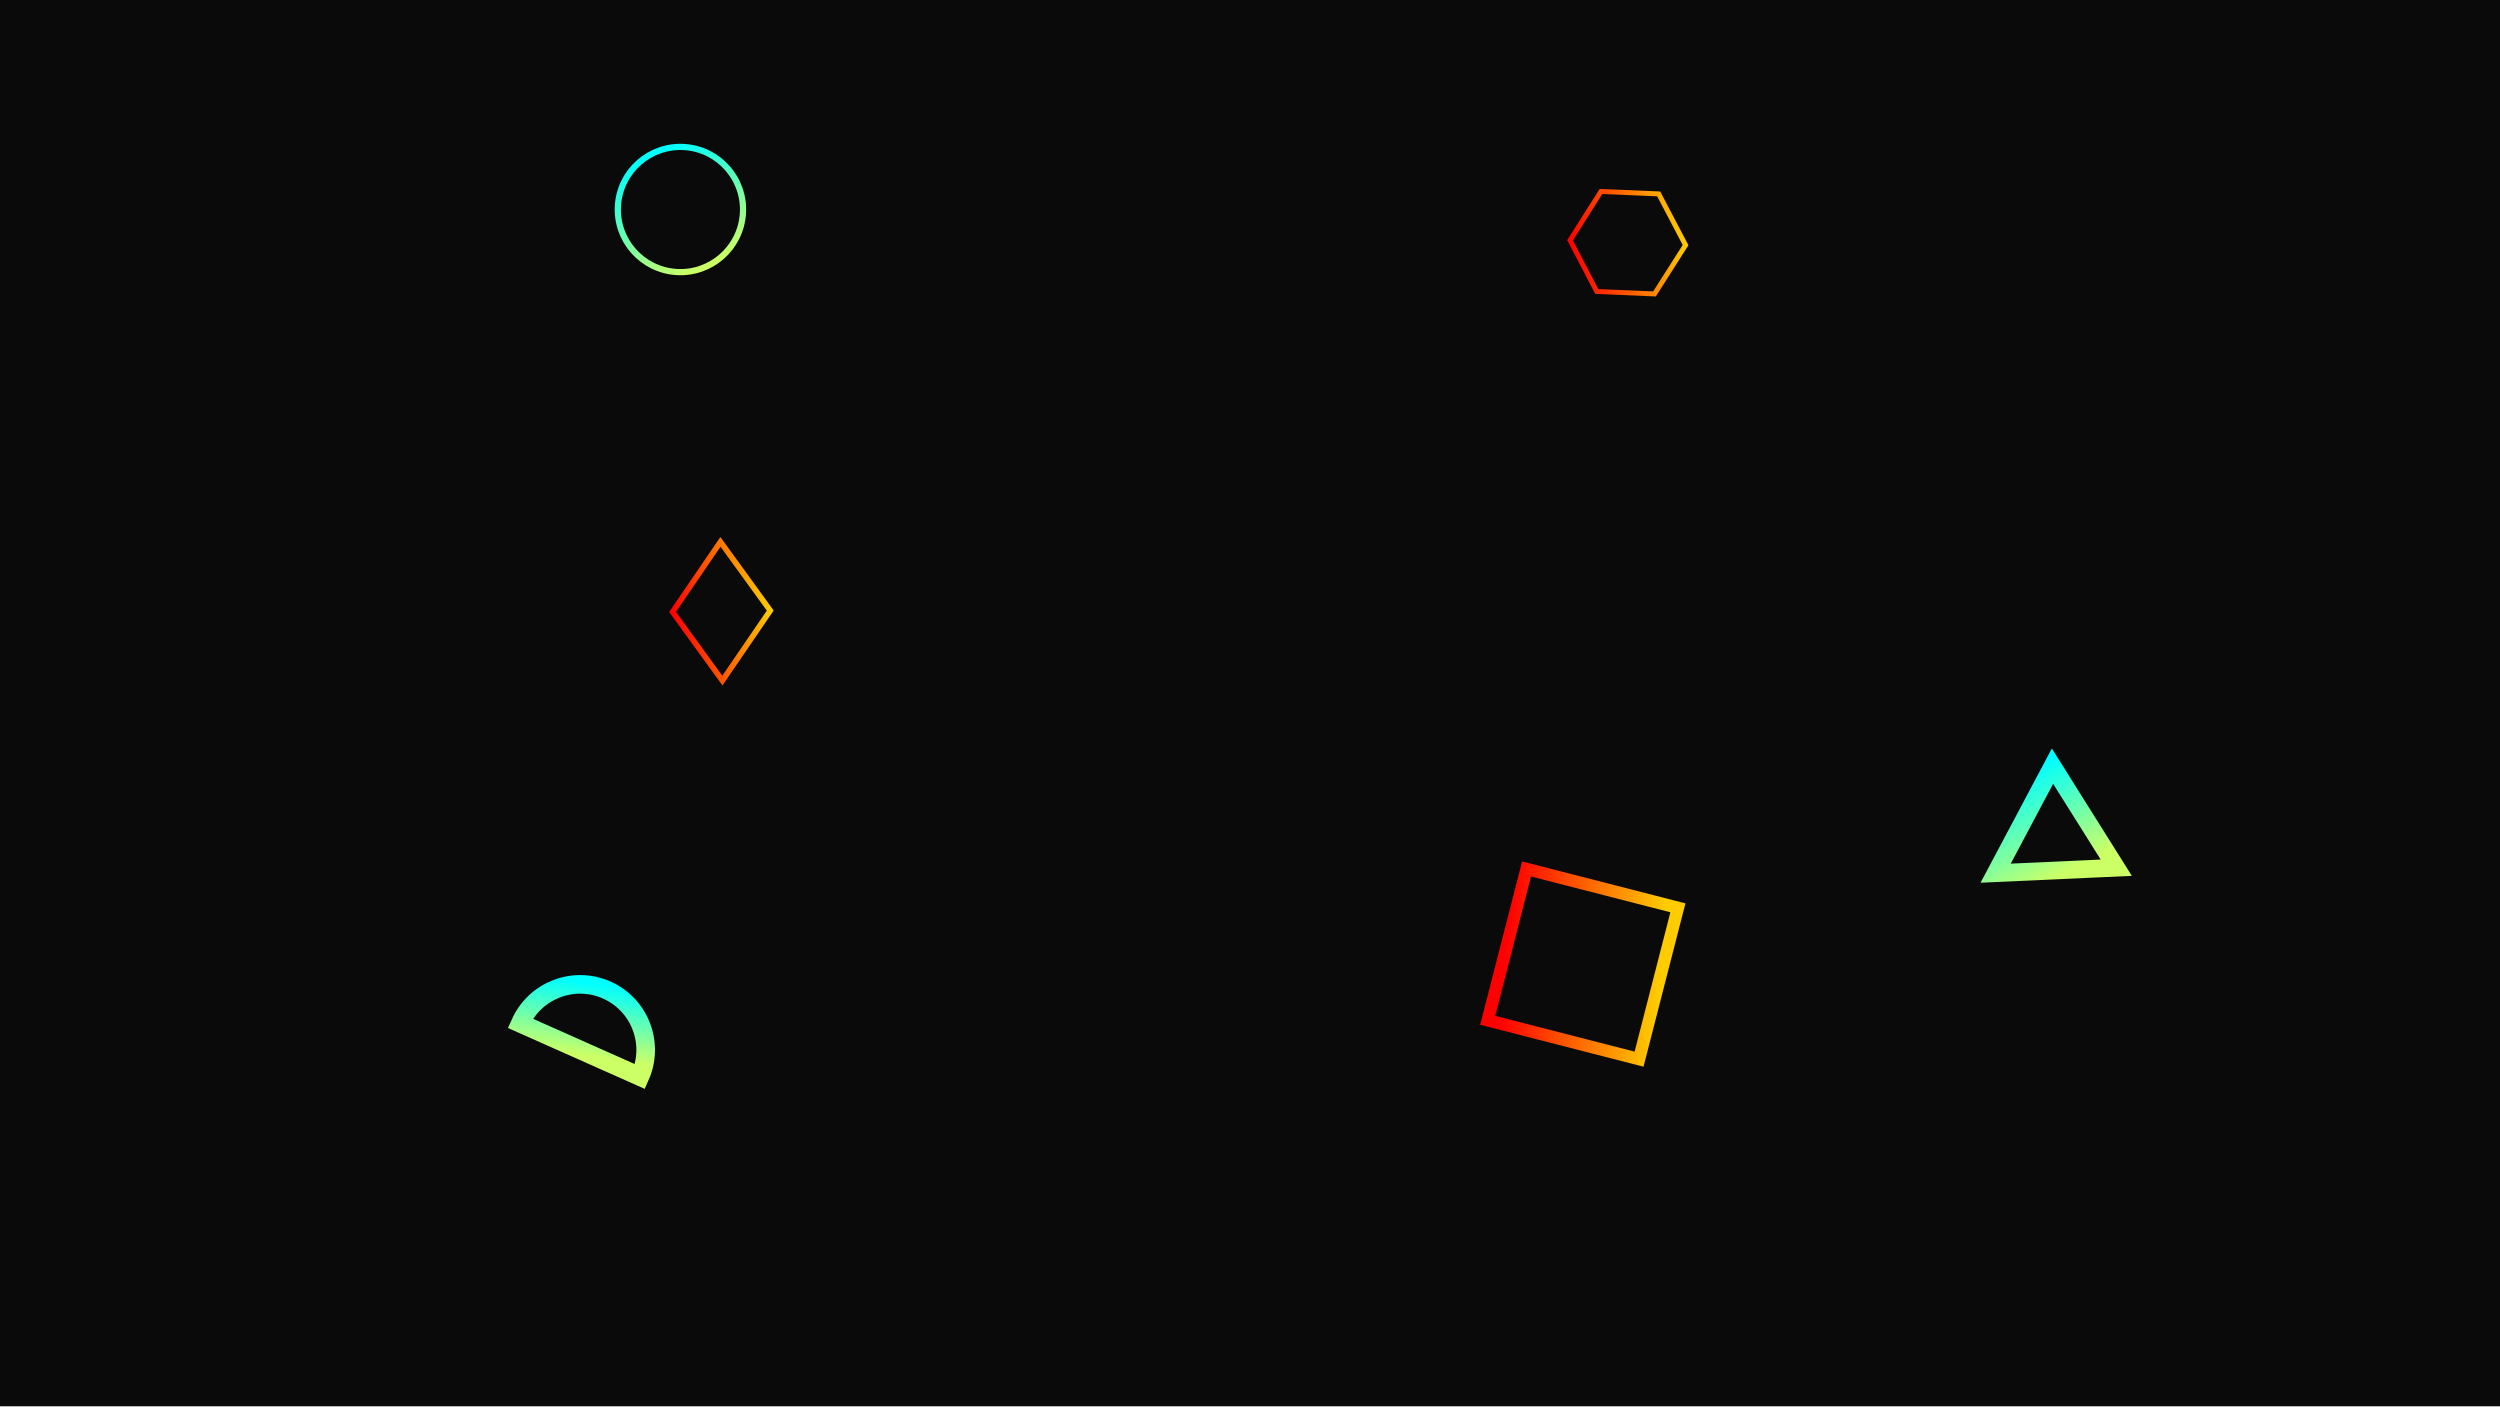
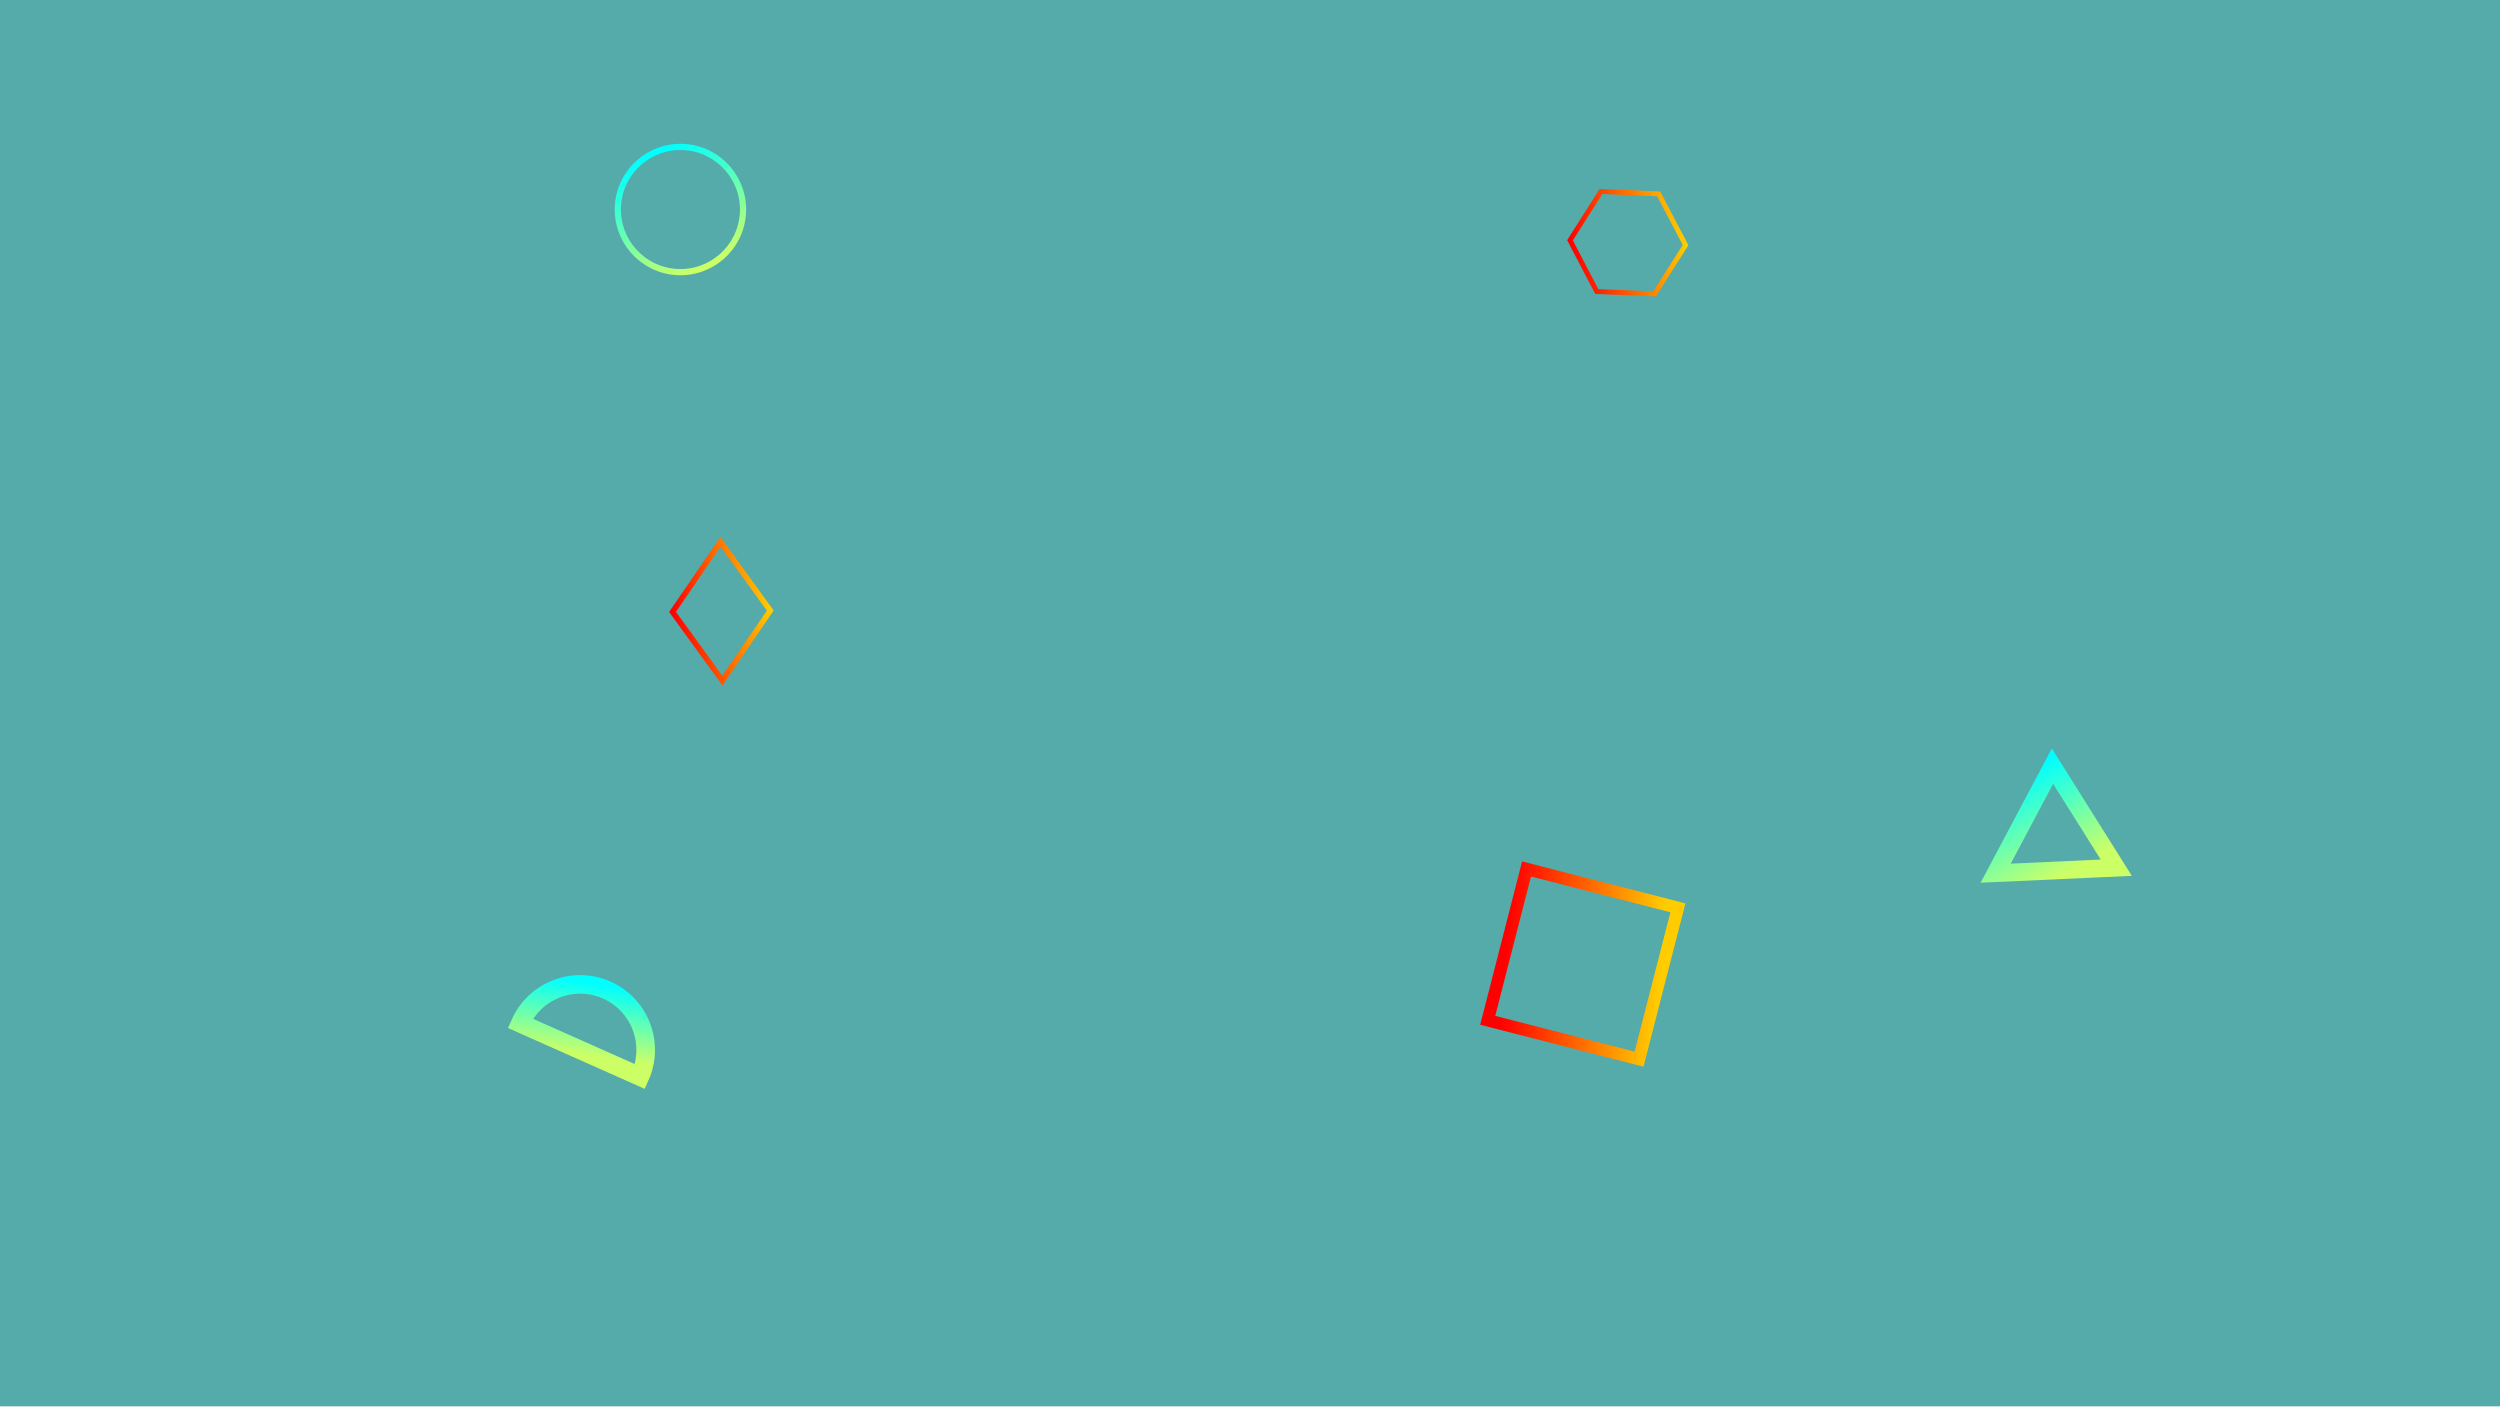
<svg xmlns="http://www.w3.org/2000/svg" viewBox="0 0 1600 900">
-   <rect fill="#0A0A0A" width="1600" height="900" />
+   <rect fill="#5AA" width="1600" height="900" />
  <defs>
    <linearGradient id="a" x1="0" x2="0" y1="1" y2="0" gradientTransform="rotate(151,0.5,0.5)">
      <stop offset="0" stop-color="#0FF" />
      <stop offset="1" stop-color="#CF6" />
    </linearGradient>
    <linearGradient id="b" x1="0" x2="0" y1="0" y2="1" gradientTransform="rotate(260,0.5,0.5)">
      <stop offset="0" stop-color="#F00" />
      <stop offset="1" stop-color="#FC0" />
    </linearGradient>
  </defs>
  <g fill="#FFF" fill-opacity="0" stroke-miterlimit="10">
    <g stroke="url(#a)" stroke-width="11.88">
      <path transform="translate(-65.8 1.6) rotate(-2.6 1409 581) scale(0.953984)" d="M1409 581 1450.35 511 1490 581z" />
      <circle stroke-width="3.96" transform="translate(-88 52) rotate(3.6 800 450) scale(1.001832)" cx="500" cy="100" r="40" />
      <path transform="translate(8.4 -48) rotate(24 401 736) scale(1.001832)" d="M400.86 735.5h-83.73c0-23.12 18.74-41.87 41.87-41.87S400.86 712.38 400.86 735.5z" />
    </g>
    <g stroke="url(#b)" stroke-width="3.6">
      <path transform="translate(312 3.2) rotate(-0.8 150 345) scale(0.995328)" d="M149.8 345.2 118.4 389.8 149.8 434.4 181.2 389.8z" />
      <rect stroke-width="7.92" transform="translate(-76 -142) rotate(14.4 1089 759)" x="1039" y="709" width="100" height="100" />
      <path transform="translate(-177.6 46.4) rotate(2.4 1400 132) scale(0.88)" d="M1426.8 132.4 1405.7 168.8 1363.7 168.8 1342.7 132.4 1363.7 96 1405.7 96z" />
    </g>
  </g>
</svg>
